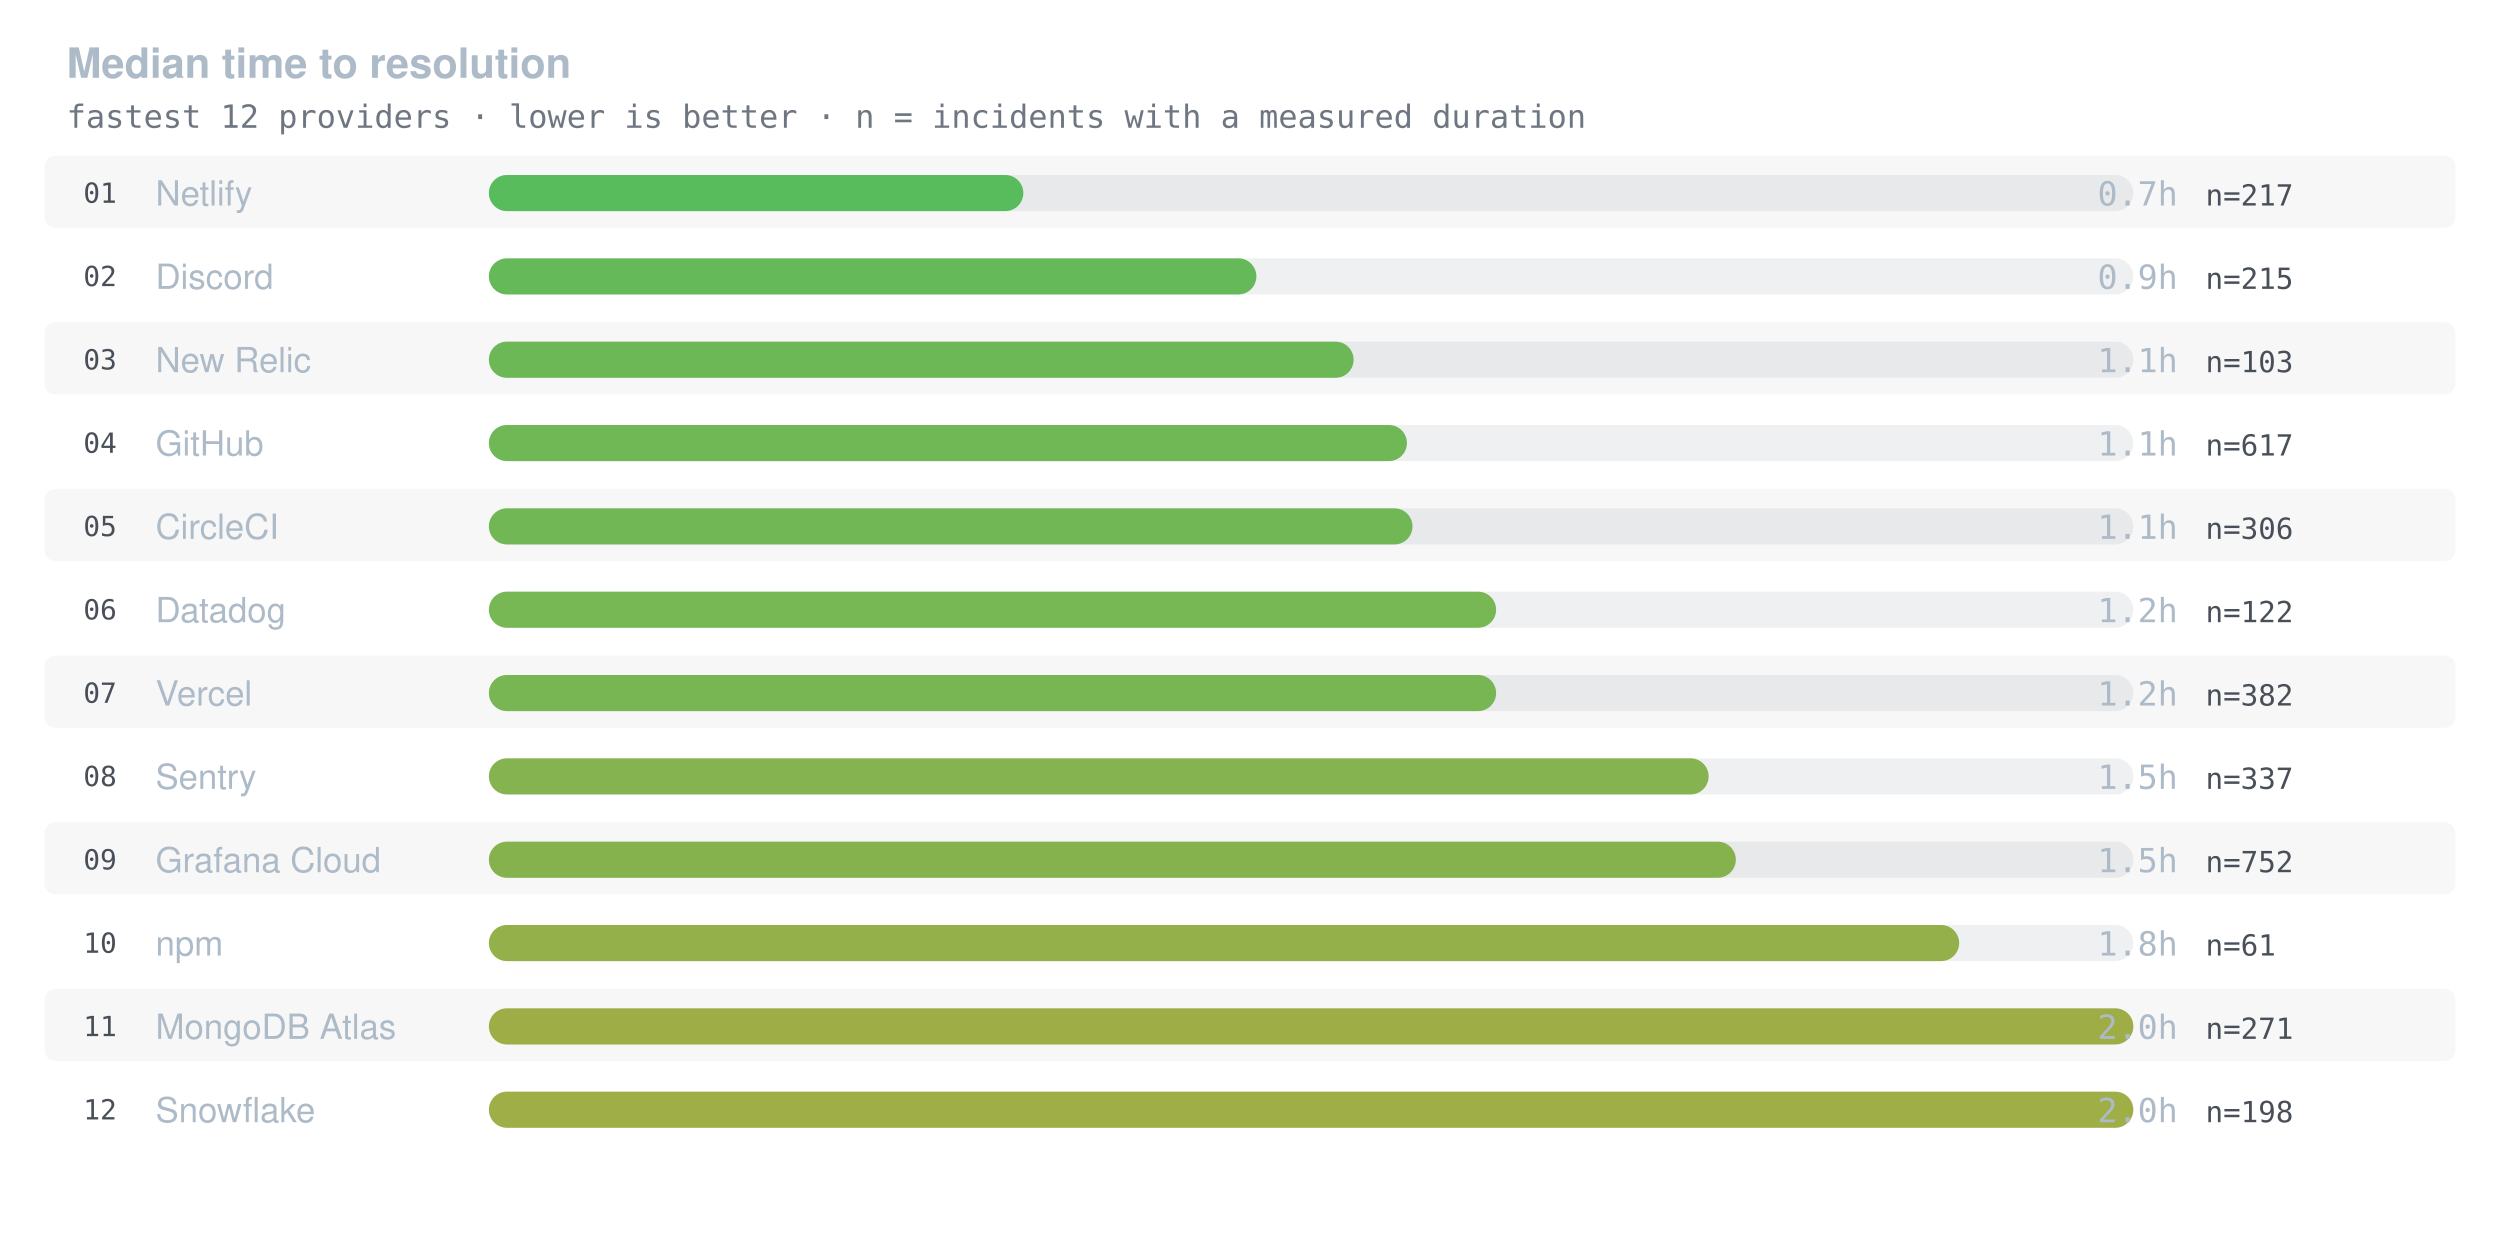
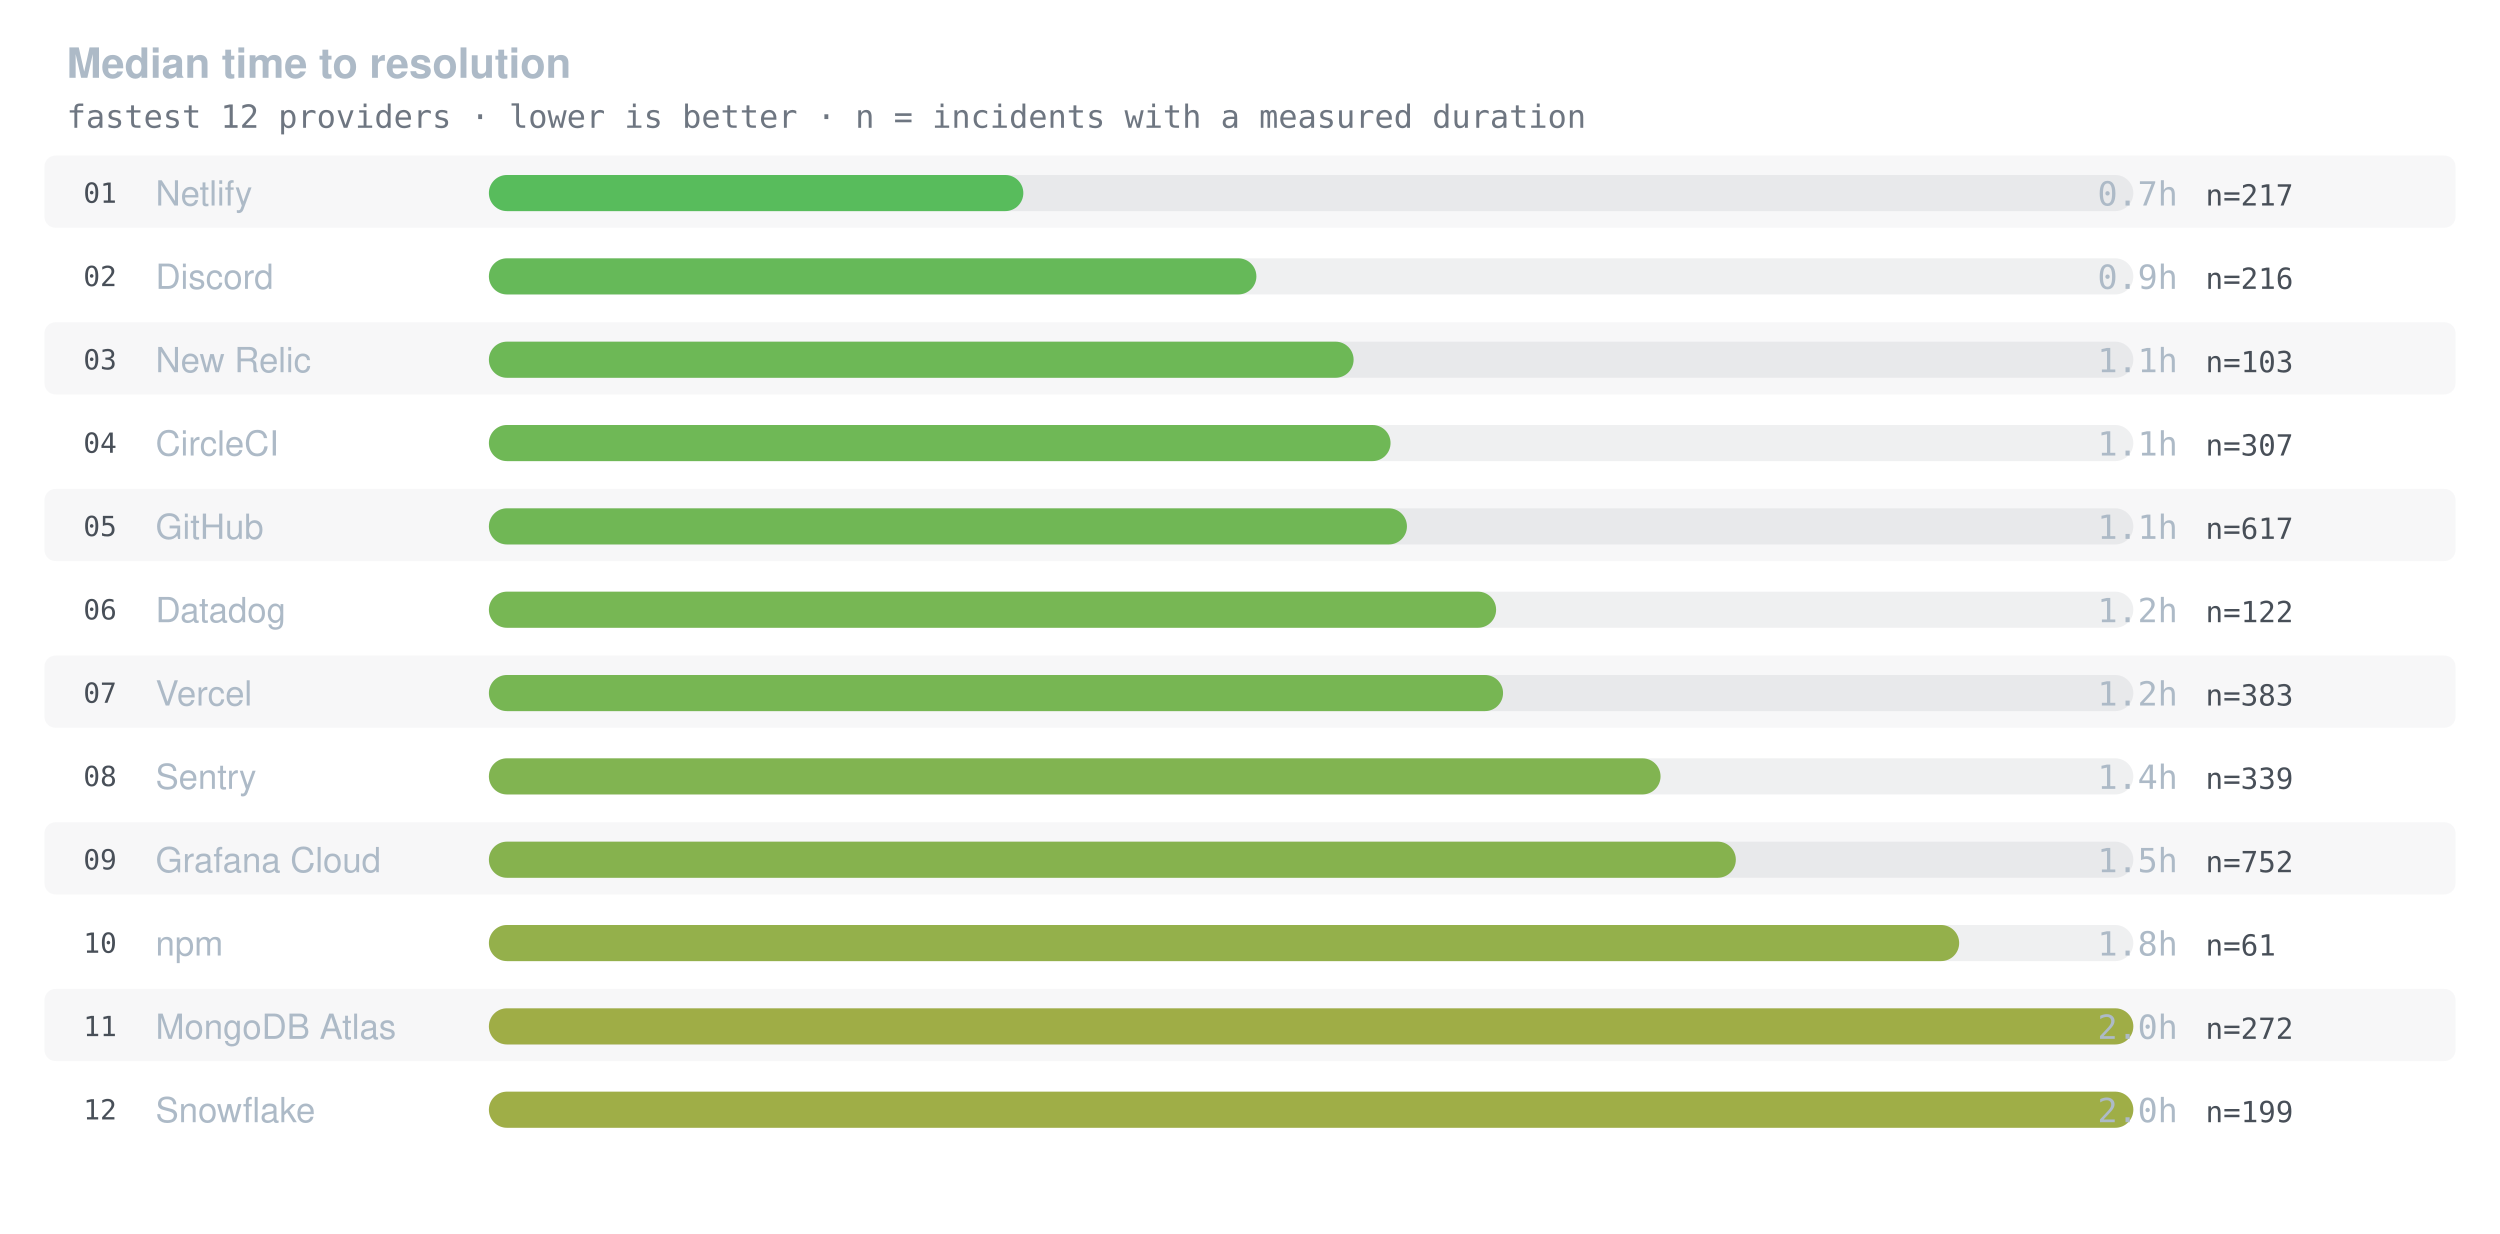
<svg xmlns="http://www.w3.org/2000/svg" viewBox="0 0 900 444" width="900" height="444" role="img">
  <text x="24" y="28" fill="#adbac7" font-size="15" font-family="-apple-system,BlinkMacSystemFont,Segoe UI,Helvetica,Arial,sans-serif" font-weight="600">Median time to resolution</text>
  <text x="24" y="46" fill="#6e7681" font-size="11.5" font-family="ui-monospace,SFMono-Regular,Menlo,Consolas,monospace">fastest 12 providers · lower is better · n = incidents with a measured duration</text>
  <rect x="16" y="56" width="868" height="26" rx="4" fill="#6e7681" opacity="0.055" />
  <text x="30" y="73" fill="#484f58" font-size="10" font-family="ui-monospace,SFMono-Regular,Menlo,Consolas,monospace">01</text>
  <text x="56" y="74" fill="#adbac7" font-size="12.5" font-family="-apple-system,BlinkMacSystemFont,Segoe UI,Helvetica,Arial,sans-serif">Netlify</text>
  <rect x="176" y="63" width="592" height="13" rx="6.5" fill="#6e7681" opacity="0.11" />
  <rect x="176" y="63" width="192.4" height="13" rx="6.5" fill="#48b74d" opacity="0.9" />
  <text x="784" y="74" fill="#adbac7" font-size="12" font-family="ui-monospace,SFMono-Regular,Menlo,Consolas,monospace" text-anchor="end">0.7h</text>
  <text x="794" y="74" fill="#484f58" font-size="10.5" font-family="ui-monospace,SFMono-Regular,Menlo,Consolas,monospace">n=217</text>
  <text x="30" y="103" fill="#484f58" font-size="10" font-family="ui-monospace,SFMono-Regular,Menlo,Consolas,monospace">02</text>
  <text x="56" y="104" fill="#adbac7" font-size="12.5" font-family="-apple-system,BlinkMacSystemFont,Segoe UI,Helvetica,Arial,sans-serif">Discord</text>
  <rect x="176" y="93" width="592" height="13" rx="6.5" fill="#6e7681" opacity="0.11" />
  <rect x="176" y="93" width="276.3" height="13" rx="6.5" fill="#58b348" opacity="0.9" />
  <text x="784" y="104" fill="#adbac7" font-size="12" font-family="ui-monospace,SFMono-Regular,Menlo,Consolas,monospace" text-anchor="end">0.9h</text>
-   <text x="794" y="104" fill="#484f58" font-size="10.5" font-family="ui-monospace,SFMono-Regular,Menlo,Consolas,monospace">n=215</text>
+   <text x="794" y="104" fill="#484f58" font-size="10.5" font-family="ui-monospace,SFMono-Regular,Menlo,Consolas,monospace">n=216</text>
  <rect x="16" y="116" width="868" height="26" rx="4" fill="#6e7681" opacity="0.055" />
  <text x="30" y="133" fill="#484f58" font-size="10" font-family="ui-monospace,SFMono-Regular,Menlo,Consolas,monospace">03</text>
  <text x="56" y="134" fill="#adbac7" font-size="12.5" font-family="-apple-system,BlinkMacSystemFont,Segoe UI,Helvetica,Arial,sans-serif">New Relic</text>
  <rect x="176" y="123" width="592" height="13" rx="6.5" fill="#6e7681" opacity="0.11" />
  <rect x="176" y="123" width="311.3" height="13" rx="6.5" fill="#5fb246" opacity="0.9" />
  <text x="784" y="134" fill="#adbac7" font-size="12" font-family="ui-monospace,SFMono-Regular,Menlo,Consolas,monospace" text-anchor="end">1.1h</text>
  <text x="794" y="134" fill="#484f58" font-size="10.5" font-family="ui-monospace,SFMono-Regular,Menlo,Consolas,monospace">n=103</text>
  <text x="30" y="163" fill="#484f58" font-size="10" font-family="ui-monospace,SFMono-Regular,Menlo,Consolas,monospace">04</text>
-   <text x="56" y="164" fill="#adbac7" font-size="12.5" font-family="-apple-system,BlinkMacSystemFont,Segoe UI,Helvetica,Arial,sans-serif">GitHub</text>
+   <text x="56" y="164" fill="#adbac7" font-size="12.5" font-family="-apple-system,BlinkMacSystemFont,Segoe UI,Helvetica,Arial,sans-serif">CircleCI</text>
  <rect x="176" y="153" width="592" height="13" rx="6.5" fill="#6e7681" opacity="0.11" />
-   <rect x="176" y="153" width="330.5" height="13" rx="6.5" fill="#63b145" opacity="0.9" />
+   <rect x="176" y="153" width="324.6" height="13" rx="6.5" fill="#62b145" opacity="0.9" />
  <text x="784" y="164" fill="#adbac7" font-size="12" font-family="ui-monospace,SFMono-Regular,Menlo,Consolas,monospace" text-anchor="end">1.1h</text>
-   <text x="794" y="164" fill="#484f58" font-size="10.5" font-family="ui-monospace,SFMono-Regular,Menlo,Consolas,monospace">n=617</text>
+   <text x="794" y="164" fill="#484f58" font-size="10.5" font-family="ui-monospace,SFMono-Regular,Menlo,Consolas,monospace">n=307</text>
  <rect x="16" y="176" width="868" height="26" rx="4" fill="#6e7681" opacity="0.055" />
  <text x="30" y="193" fill="#484f58" font-size="10" font-family="ui-monospace,SFMono-Regular,Menlo,Consolas,monospace">05</text>
-   <text x="56" y="194" fill="#adbac7" font-size="12.5" font-family="-apple-system,BlinkMacSystemFont,Segoe UI,Helvetica,Arial,sans-serif">CircleCI</text>
+   <text x="56" y="194" fill="#adbac7" font-size="12.5" font-family="-apple-system,BlinkMacSystemFont,Segoe UI,Helvetica,Arial,sans-serif">GitHub</text>
  <rect x="176" y="183" width="592" height="13" rx="6.5" fill="#6e7681" opacity="0.11" />
-   <rect x="176" y="183" width="332.5" height="13" rx="6.5" fill="#64b145" opacity="0.9" />
+   <rect x="176" y="183" width="330.5" height="13" rx="6.5" fill="#63b145" opacity="0.9" />
  <text x="784" y="194" fill="#adbac7" font-size="12" font-family="ui-monospace,SFMono-Regular,Menlo,Consolas,monospace" text-anchor="end">1.1h</text>
-   <text x="794" y="194" fill="#484f58" font-size="10.5" font-family="ui-monospace,SFMono-Regular,Menlo,Consolas,monospace">n=306</text>
+   <text x="794" y="194" fill="#484f58" font-size="10.5" font-family="ui-monospace,SFMono-Regular,Menlo,Consolas,monospace">n=617</text>
  <text x="30" y="223" fill="#484f58" font-size="10" font-family="ui-monospace,SFMono-Regular,Menlo,Consolas,monospace">06</text>
  <text x="56" y="224" fill="#adbac7" font-size="12.5" font-family="-apple-system,BlinkMacSystemFont,Segoe UI,Helvetica,Arial,sans-serif">Datadog</text>
  <rect x="176" y="213" width="592" height="13" rx="6.5" fill="#6e7681" opacity="0.11" />
  <rect x="176" y="213" width="362.6" height="13" rx="6.5" fill="#6ab043" opacity="0.9" />
  <text x="784" y="224" fill="#adbac7" font-size="12" font-family="ui-monospace,SFMono-Regular,Menlo,Consolas,monospace" text-anchor="end">1.2h</text>
  <text x="794" y="224" fill="#484f58" font-size="10.5" font-family="ui-monospace,SFMono-Regular,Menlo,Consolas,monospace">n=122</text>
  <rect x="16" y="236" width="868" height="26" rx="4" fill="#6e7681" opacity="0.055" />
  <text x="30" y="253" fill="#484f58" font-size="10" font-family="ui-monospace,SFMono-Regular,Menlo,Consolas,monospace">07</text>
  <text x="56" y="254" fill="#adbac7" font-size="12.5" font-family="-apple-system,BlinkMacSystemFont,Segoe UI,Helvetica,Arial,sans-serif">Vercel</text>
  <rect x="176" y="243" width="592" height="13" rx="6.5" fill="#6e7681" opacity="0.11" />
-   <rect x="176" y="243" width="362.6" height="13" rx="6.5" fill="#6ab043" opacity="0.9" />
+   <rect x="176" y="243" width="365.1" height="13" rx="6.5" fill="#6ab043" opacity="0.9" />
  <text x="784" y="254" fill="#adbac7" font-size="12" font-family="ui-monospace,SFMono-Regular,Menlo,Consolas,monospace" text-anchor="end">1.2h</text>
-   <text x="794" y="254" fill="#484f58" font-size="10.5" font-family="ui-monospace,SFMono-Regular,Menlo,Consolas,monospace">n=382</text>
+   <text x="794" y="254" fill="#484f58" font-size="10.5" font-family="ui-monospace,SFMono-Regular,Menlo,Consolas,monospace">n=383</text>
  <text x="30" y="283" fill="#484f58" font-size="10" font-family="ui-monospace,SFMono-Regular,Menlo,Consolas,monospace">08</text>
  <text x="56" y="284" fill="#adbac7" font-size="12.5" font-family="-apple-system,BlinkMacSystemFont,Segoe UI,Helvetica,Arial,sans-serif">Sentry</text>
  <rect x="176" y="273" width="592" height="13" rx="6.5" fill="#6e7681" opacity="0.11" />
-   <rect x="176" y="273" width="439.1" height="13" rx="6.5" fill="#79ac3e" opacity="0.9" />
-   <text x="784" y="284" fill="#adbac7" font-size="12" font-family="ui-monospace,SFMono-Regular,Menlo,Consolas,monospace" text-anchor="end">1.5h</text>
-   <text x="794" y="284" fill="#484f58" font-size="10.5" font-family="ui-monospace,SFMono-Regular,Menlo,Consolas,monospace">n=337</text>
+   <rect x="176" y="273" width="421.8" height="13" rx="6.5" fill="#75ad3f" opacity="0.9" />
+   <text x="784" y="284" fill="#adbac7" font-size="12" font-family="ui-monospace,SFMono-Regular,Menlo,Consolas,monospace" text-anchor="end">1.4h</text>
+   <text x="794" y="284" fill="#484f58" font-size="10.5" font-family="ui-monospace,SFMono-Regular,Menlo,Consolas,monospace">n=339</text>
  <rect x="16" y="296" width="868" height="26" rx="4" fill="#6e7681" opacity="0.055" />
  <text x="30" y="313" fill="#484f58" font-size="10" font-family="ui-monospace,SFMono-Regular,Menlo,Consolas,monospace">09</text>
  <text x="56" y="314" fill="#adbac7" font-size="12.5" font-family="-apple-system,BlinkMacSystemFont,Segoe UI,Helvetica,Arial,sans-serif">Grafana Cloud</text>
  <rect x="176" y="303" width="592" height="13" rx="6.5" fill="#6e7681" opacity="0.11" />
  <rect x="176" y="303" width="448.9" height="13" rx="6.5" fill="#7bac3d" opacity="0.9" />
  <text x="784" y="314" fill="#adbac7" font-size="12" font-family="ui-monospace,SFMono-Regular,Menlo,Consolas,monospace" text-anchor="end">1.5h</text>
  <text x="794" y="314" fill="#484f58" font-size="10.5" font-family="ui-monospace,SFMono-Regular,Menlo,Consolas,monospace">n=752</text>
  <text x="30" y="343" fill="#484f58" font-size="10" font-family="ui-monospace,SFMono-Regular,Menlo,Consolas,monospace">10</text>
  <text x="56" y="344" fill="#adbac7" font-size="12.5" font-family="-apple-system,BlinkMacSystemFont,Segoe UI,Helvetica,Arial,sans-serif">npm</text>
  <rect x="176" y="333" width="592" height="13" rx="6.5" fill="#6e7681" opacity="0.11" />
  <rect x="176" y="333" width="529.3" height="13" rx="6.5" fill="#8ba938" opacity="0.9" />
  <text x="784" y="344" fill="#adbac7" font-size="12" font-family="ui-monospace,SFMono-Regular,Menlo,Consolas,monospace" text-anchor="end">1.8h</text>
  <text x="794" y="344" fill="#484f58" font-size="10.5" font-family="ui-monospace,SFMono-Regular,Menlo,Consolas,monospace">n=61</text>
  <rect x="16" y="356" width="868" height="26" rx="4" fill="#6e7681" opacity="0.055" />
  <text x="30" y="373" fill="#484f58" font-size="10" font-family="ui-monospace,SFMono-Regular,Menlo,Consolas,monospace">11</text>
  <text x="56" y="374" fill="#adbac7" font-size="12.5" font-family="-apple-system,BlinkMacSystemFont,Segoe UI,Helvetica,Arial,sans-serif">MongoDB Atlas</text>
  <rect x="176" y="363" width="592" height="13" rx="6.5" fill="#6e7681" opacity="0.11" />
  <rect x="176" y="363" width="592.0" height="13" rx="6.5" fill="#97a634" opacity="0.9" />
  <text x="784" y="374" fill="#adbac7" font-size="12" font-family="ui-monospace,SFMono-Regular,Menlo,Consolas,monospace" text-anchor="end">2.0h</text>
-   <text x="794" y="374" fill="#484f58" font-size="10.5" font-family="ui-monospace,SFMono-Regular,Menlo,Consolas,monospace">n=271</text>
+   <text x="794" y="374" fill="#484f58" font-size="10.5" font-family="ui-monospace,SFMono-Regular,Menlo,Consolas,monospace">n=272</text>
  <text x="30" y="403" fill="#484f58" font-size="10" font-family="ui-monospace,SFMono-Regular,Menlo,Consolas,monospace">12</text>
  <text x="56" y="404" fill="#adbac7" font-size="12.5" font-family="-apple-system,BlinkMacSystemFont,Segoe UI,Helvetica,Arial,sans-serif">Snowflake</text>
  <rect x="176" y="393" width="592" height="13" rx="6.5" fill="#6e7681" opacity="0.11" />
  <rect x="176" y="393" width="592.0" height="13" rx="6.5" fill="#97a634" opacity="0.9" />
  <text x="784" y="404" fill="#adbac7" font-size="12" font-family="ui-monospace,SFMono-Regular,Menlo,Consolas,monospace" text-anchor="end">2.0h</text>
-   <text x="794" y="404" fill="#484f58" font-size="10.5" font-family="ui-monospace,SFMono-Regular,Menlo,Consolas,monospace">n=198</text>
+   <text x="794" y="404" fill="#484f58" font-size="10.5" font-family="ui-monospace,SFMono-Regular,Menlo,Consolas,monospace">n=199</text>
</svg>
